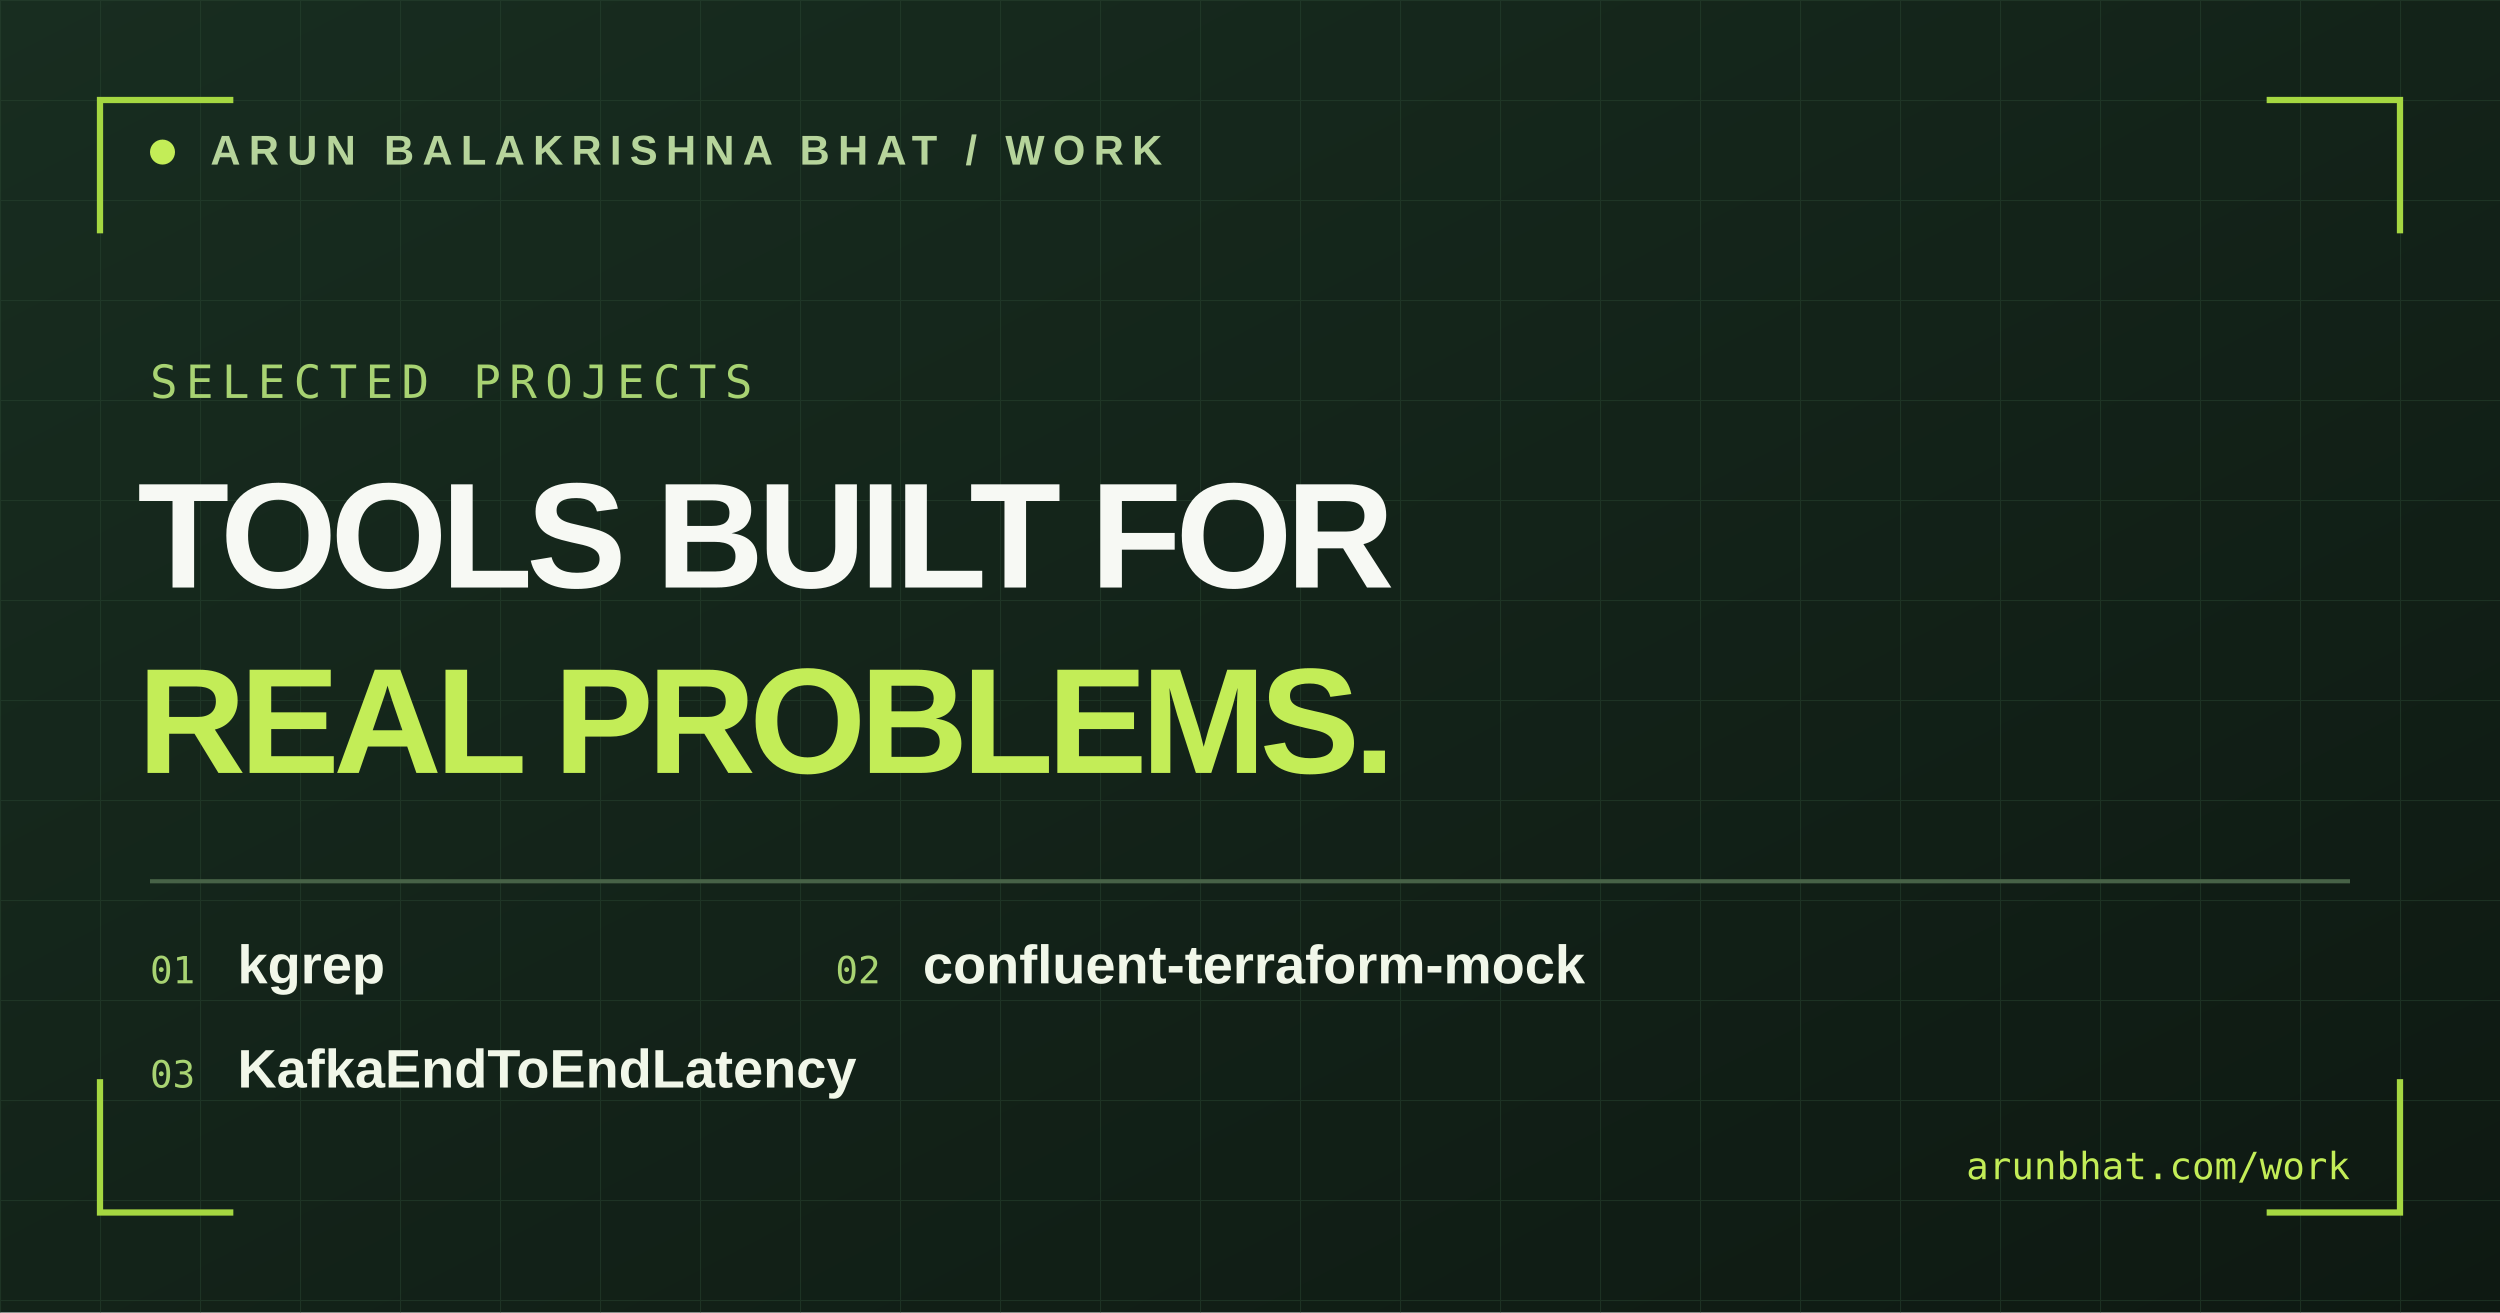
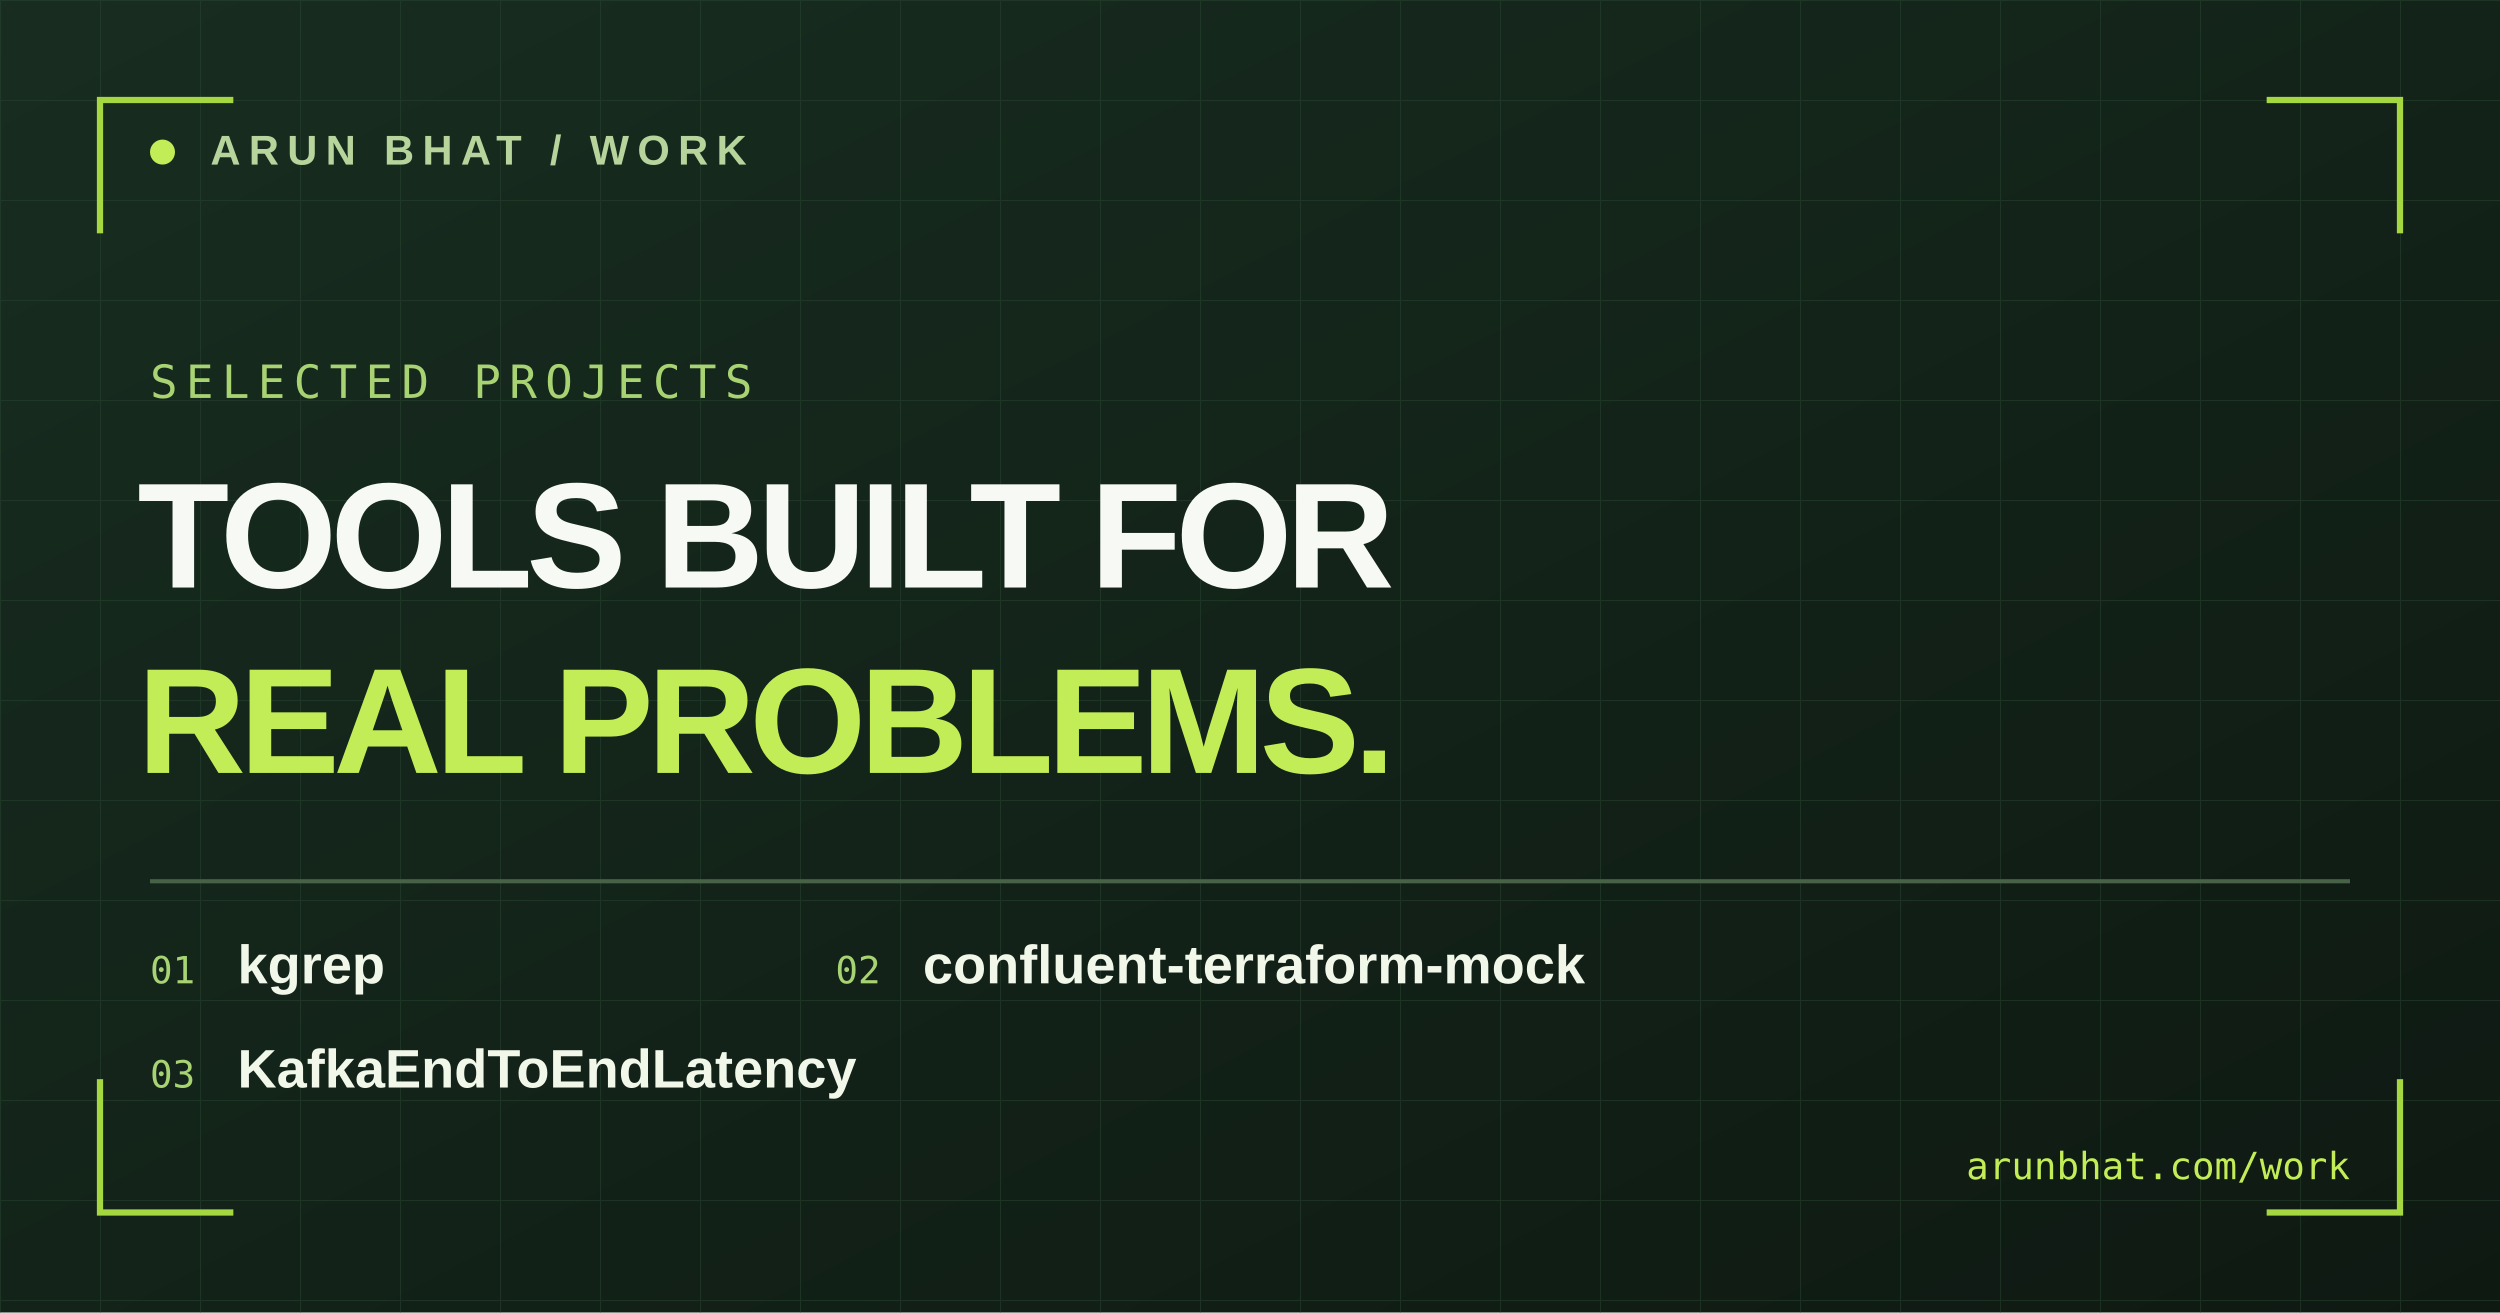
<svg xmlns="http://www.w3.org/2000/svg" width="1200" height="630" viewBox="0 0 1200 630">
  <defs>
    <pattern id="grid" width="48" height="48" patternUnits="userSpaceOnUse">
      <path d="M48 0H0V48" fill="none" stroke="#2a4631" stroke-width="1" />
    </pattern>
    <linearGradient id="fade" x1="0" x2="1" y1="0" y2="1">
      <stop stop-color="#182d20" />
      <stop offset="1" stop-color="#0e1912" />
    </linearGradient>
  </defs>
  <rect width="1200" height="630" fill="url(#fade)" />
  <rect width="1200" height="630" fill="url(#grid)" opacity=".5" />
  <path d="M48 112V48h64M1088 48h64v64M48 518v64h64M1088 582h64v-64" fill="none" stroke="#a5d741" stroke-width="3" />
  <rect x="72" y="67" width="12" height="12" rx="6" fill="#c3ed57" />
-   <text x="101" y="79" fill="#b6d49b" font-family="Arial,Helvetica,sans-serif" font-size="20" font-weight="700" letter-spacing="4">ARUN BALAKRISHNA BHAT / WORK</text>
+   <text x="101" y="79" fill="#b6d49b" font-family="Arial,Helvetica,sans-serif" font-size="20" font-weight="700" letter-spacing="4">ARUN BHAT / WORK</text>
  <text x="72" y="191" fill="#a8d372" font-family="Consolas,monospace" font-size="22" letter-spacing="4">SELECTED PROJECTS</text>
  <text x="66" y="282" fill="#f7f9f4" font-family="Arial,Helvetica,sans-serif" font-size="72" font-weight="800" letter-spacing="-3">TOOLS BUILT FOR</text>
  <text x="66" y="371" fill="#c3ed57" font-family="Arial,Helvetica,sans-serif" font-size="72" font-weight="800" letter-spacing="-3">REAL PROBLEMS.</text>
  <path d="M72 423h1056" stroke="#476247" stroke-width="2" />
  <text x="72" y="472" fill="#a8d372" font-family="Consolas,monospace" font-size="18">01</text>
  <text x="114" y="472" fill="#f1f7e9" font-family="Arial,Helvetica,sans-serif" font-size="26" font-weight="700">kgrep</text>
  <text x="401" y="472" fill="#a8d372" font-family="Consolas,monospace" font-size="18">02</text>
  <text x="443" y="472" fill="#f1f7e9" font-family="Arial,Helvetica,sans-serif" font-size="26" font-weight="700">confluent-terraform-mock</text>
  <text x="72" y="522" fill="#a8d372" font-family="Consolas,monospace" font-size="18">03</text>
  <text x="114" y="522" fill="#f1f7e9" font-family="Arial,Helvetica,sans-serif" font-size="26" font-weight="700">KafkaEndToEndLatency</text>
  <text x="1128" y="566" fill="#c3ed57" font-family="Consolas,monospace" font-size="18" text-anchor="end">arunbhat.com/work</text>
</svg>
